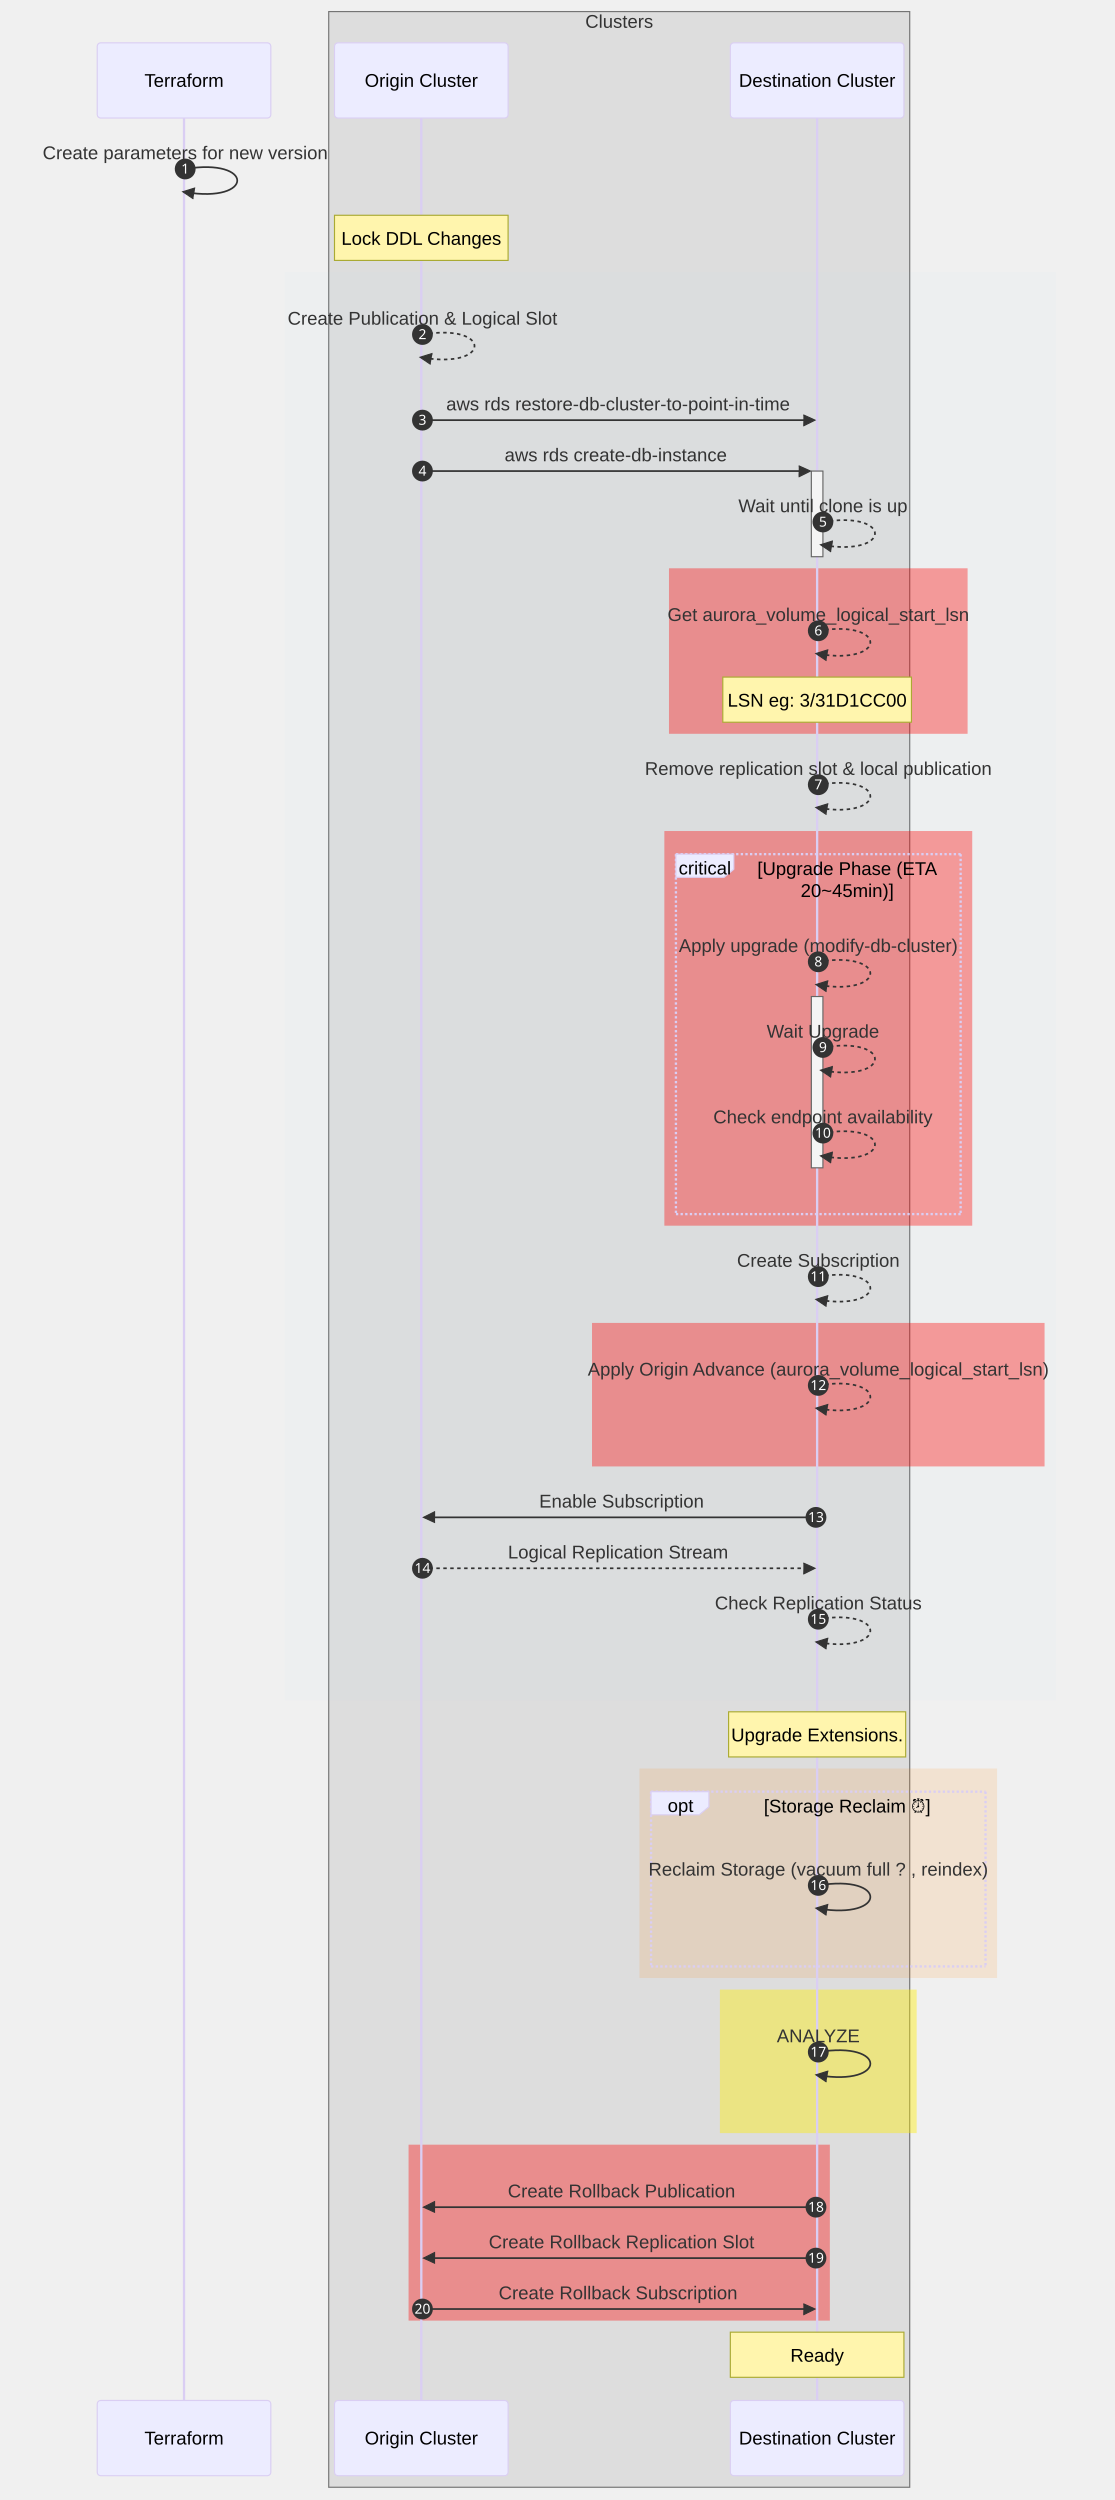
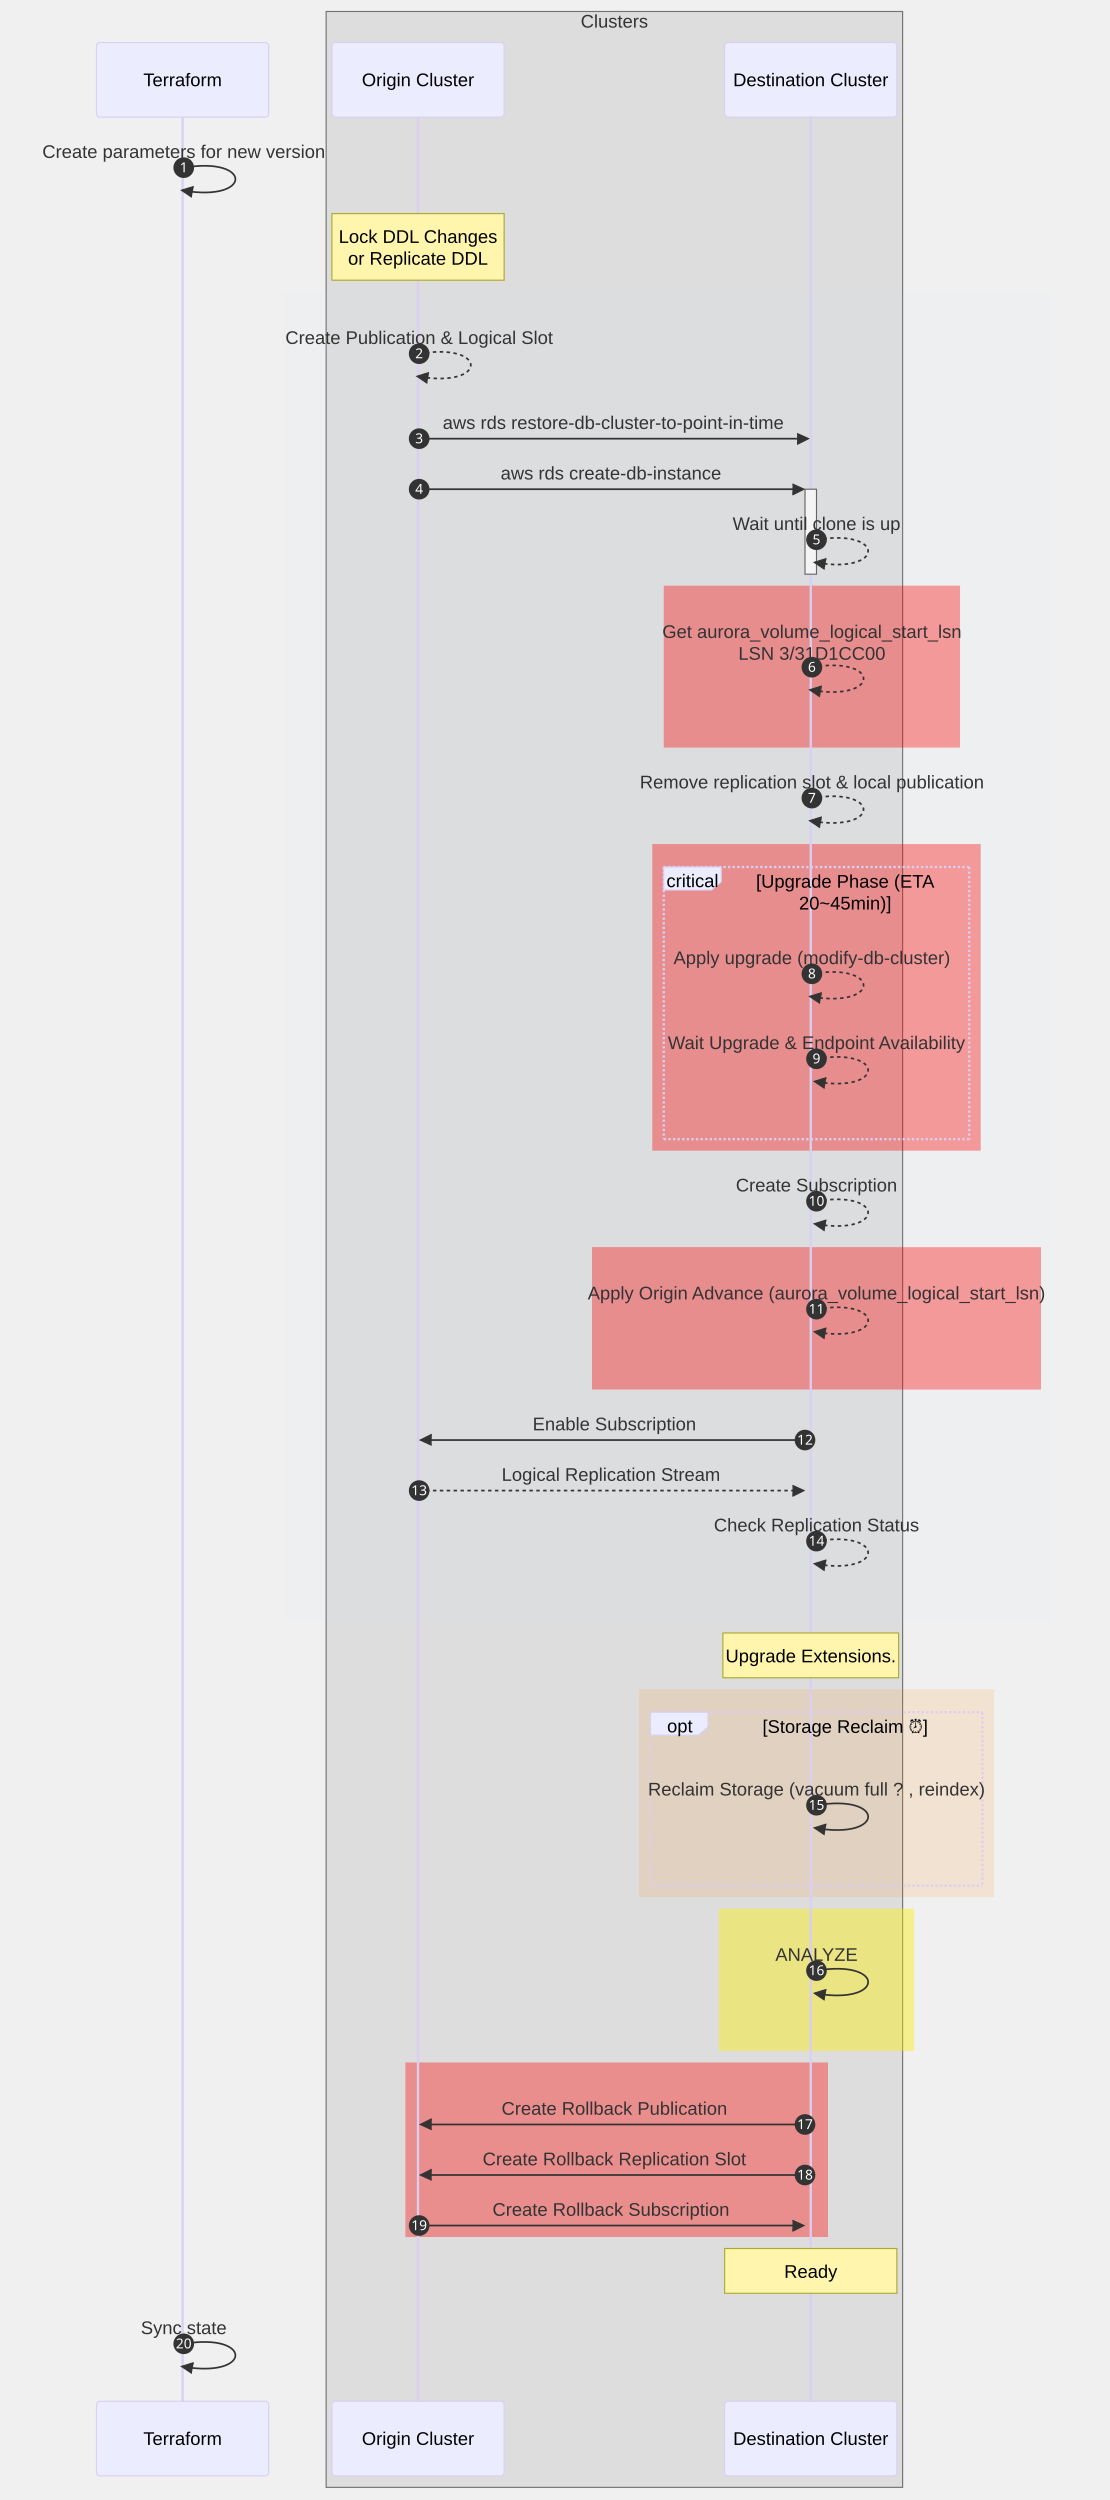
- <svg xmlns="http://www.w3.org/2000/svg" aria-roledescription="sequence" role="graphics-document document" viewBox="-84 -10 962.5 2160" style="max-width: 962.5px; background-color: transparent;" width="100%" id="my-svg">
-   <g>
-     <rect class="rect" height="2139" width="502" stroke="rgb(0,0,0, 0.5)" fill="rgba(100, 100, 100, 0.14)" y="0" x="200" />
+ <svg xmlns="http://www.w3.org/2000/svg" aria-roledescription="sequence" role="graphics-document document" viewBox="-84 -10 966.5 2177" style="max-width: 966.5px; background-color: transparent;" width="100%" id="my-svg">
+   <g>
+     <rect class="rect" height="2156" width="502" stroke="rgb(0,0,0, 0.5)" fill="rgba(100, 100, 100, 0.14)" y="0" x="200" />
    <text style="text-anchor: middle; font-size: 16px; font-weight: 400;" class="text" alignment-baseline="central" dominant-baseline="central" y="8.5" x="451">
      <tspan dy="0" x="451">Clusters</tspan>
    </text>
  </g>
-   <rect class="rect" height="152" width="364" fill="rgba(255, 2, 2, 0.36)" y="1843" x="269" />
-   <rect class="rect" height="124" width="170" fill="rgba(255, 238, 2, 0.41)" y="1709" x="538" />
-   <rect class="rect" height="181" width="309" fill="rgba(255, 136, 0, 0.13)" y="1518" x="468.5" />
-   <rect class="rect" height="1234" width="666.5" fill="rgba(145, 216, 238, 0.03)" y="225" x="162" />
-   <rect class="rect" height="124" width="391" fill="rgba(255, 2, 2, 0.36)" y="1133" x="427.5" />
-   <rect class="rect" height="341" width="266" fill="rgba(255, 2, 2, 0.36)" y="708" x="490" />
-   <rect class="rect" height="143" width="258" fill="rgba(255, 2, 2, 0.36)" y="481" x="494" />
-   <g>
-     <rect class="actor actor-bottom" ry="3" rx="3" name="Destination" height="65" width="150" stroke="#666" fill="#eaeaea" y="2064" x="547" />
-     <text style="text-anchor: middle; font-size: 16px; font-weight: 400;" class="actor actor-box" alignment-baseline="central" dominant-baseline="central" y="2096.5" x="622">
+   <rect class="rect" height="152" width="368" fill="rgba(255, 2, 2, 0.36)" y="1786" x="269" />
+   <rect class="rect" height="124" width="170" fill="rgba(255, 238, 2, 0.41)" y="1652" x="542" />
+   <rect class="rect" height="181" width="309" fill="rgba(255, 136, 0, 0.13)" y="1461" x="472.5" />
+   <rect class="rect" height="1158" width="670.5" fill="rgba(145, 216, 238, 0.03)" y="244" x="162" />
+   <rect class="rect" height="124" width="391" fill="rgba(255, 2, 2, 0.36)" y="1076" x="431.5" />
+   <rect class="rect" height="267" width="286" fill="rgba(255, 2, 2, 0.36)" y="725" x="484" />
+   <rect class="rect" height="141" width="258" fill="rgba(255, 2, 2, 0.36)" y="500" x="494" />
+   <g>
+     <rect class="actor actor-bottom" ry="3" rx="3" name="Destination" height="65" width="150" stroke="#666" fill="#eaeaea" y="2081" x="547" />
+     <text style="text-anchor: middle; font-size: 16px; font-weight: 400;" class="actor actor-box" alignment-baseline="central" dominant-baseline="central" y="2113.5" x="622">
      <tspan dy="0" x="622">Destination Cluster</tspan>
    </text>
  </g>
  <g>
-     <rect class="actor actor-bottom" ry="3" rx="3" name="Origin" height="65" width="150" stroke="#666" fill="#eaeaea" y="2064" x="205" />
-     <text style="text-anchor: middle; font-size: 16px; font-weight: 400;" class="actor actor-box" alignment-baseline="central" dominant-baseline="central" y="2096.5" x="280">
+     <rect class="actor actor-bottom" ry="3" rx="3" name="Origin" height="65" width="150" stroke="#666" fill="#eaeaea" y="2081" x="205" />
+     <text style="text-anchor: middle; font-size: 16px; font-weight: 400;" class="actor actor-box" alignment-baseline="central" dominant-baseline="central" y="2113.5" x="280">
      <tspan dy="0" x="280">Origin Cluster</tspan>
    </text>
  </g>
  <g>
-     <rect class="actor actor-bottom" ry="3" rx="3" name="Terraform" height="65" width="150" stroke="#666" fill="#eaeaea" y="2064" x="0" />
-     <text style="text-anchor: middle; font-size: 16px; font-weight: 400;" class="actor actor-box" alignment-baseline="central" dominant-baseline="central" y="2096.5" x="75">
+     <rect class="actor actor-bottom" ry="3" rx="3" name="Terraform" height="65" width="150" stroke="#666" fill="#eaeaea" y="2081" x="0" />
+     <text style="text-anchor: middle; font-size: 16px; font-weight: 400;" class="actor actor-box" alignment-baseline="central" dominant-baseline="central" y="2113.5" x="75">
      <tspan dy="0" x="75">Terraform</tspan>
    </text>
  </g>
  <g>
-     <line name="Destination" stroke="#999" stroke-width="0.5px" class="actor-line 200" y2="2064" x2="622" y1="92" x1="622" id="actor2" />
+     <line name="Destination" stroke="#999" stroke-width="0.5px" class="actor-line 200" y2="2081" x2="622" y1="92" x1="622" id="actor2" />
    <g id="root-2">
      <rect class="actor actor-top" ry="3" rx="3" name="Destination" height="65" width="150" stroke="#666" fill="#eaeaea" y="27" x="547" />
      <text style="text-anchor: middle; font-size: 16px; font-weight: 400;" class="actor actor-box" alignment-baseline="central" dominant-baseline="central" y="59.5" x="622">
        <tspan dy="0" x="622">Destination Cluster</tspan>
      </text>
    </g>
  </g>
  <g>
-     <line name="Origin" stroke="#999" stroke-width="0.5px" class="actor-line 200" y2="2064" x2="280" y1="92" x1="280" id="actor1" />
+     <line name="Origin" stroke="#999" stroke-width="0.5px" class="actor-line 200" y2="2081" x2="280" y1="92" x1="280" id="actor1" />
    <g id="root-1">
      <rect class="actor actor-top" ry="3" rx="3" name="Origin" height="65" width="150" stroke="#666" fill="#eaeaea" y="27" x="205" />
      <text style="text-anchor: middle; font-size: 16px; font-weight: 400;" class="actor actor-box" alignment-baseline="central" dominant-baseline="central" y="59.5" x="280">
        <tspan dy="0" x="280">Origin Cluster</tspan>
      </text>
    </g>
  </g>
  <g>
-     <line name="Terraform" stroke="#999" stroke-width="0.5px" class="actor-line 200" y2="2064" x2="75" y1="92" x1="75" id="actor0" />
+     <line name="Terraform" stroke="#999" stroke-width="0.5px" class="actor-line 200" y2="2081" x2="75" y1="92" x1="75" id="actor0" />
    <g id="root-0">
      <rect class="actor actor-top" ry="3" rx="3" name="Terraform" height="65" width="150" stroke="#666" fill="#eaeaea" y="27" x="0" />
      <text style="text-anchor: middle; font-size: 16px; font-weight: 400;" class="actor actor-box" alignment-baseline="central" dominant-baseline="central" y="59.5" x="75">
        <tspan dy="0" x="75">Terraform</tspan>
      </text>
    </g>
  </g>
  <style>#my-svg{font-family:"trebuchet ms",verdana,arial,sans-serif;font-size:16px;fill:#333;}#my-svg .error-icon{fill:#552222;}#my-svg .error-text{fill:#552222;stroke:#552222;}#my-svg .edge-thickness-normal{stroke-width:1px;}#my-svg .edge-thickness-thick{stroke-width:3.5px;}#my-svg .edge-pattern-solid{stroke-dasharray:0;}#my-svg .edge-thickness-invisible{stroke-width:0;fill:none;}#my-svg .edge-pattern-dashed{stroke-dasharray:3;}#my-svg .edge-pattern-dotted{stroke-dasharray:2;}#my-svg .marker{fill:#333333;stroke:#333333;}#my-svg .marker.cross{stroke:#333333;}#my-svg svg{font-family:"trebuchet ms",verdana,arial,sans-serif;font-size:16px;}#my-svg p{margin:0;}#my-svg .actor{stroke:hsl(259.626, 59.777%, 87.902%);fill:#ECECFF;}#my-svg text.actor&gt;tspan{fill:black;stroke:none;}#my-svg .actor-line{stroke:hsl(259.626, 59.777%, 87.902%);}#my-svg .messageLine0{stroke-width:1.5;stroke-dasharray:none;stroke:#333;}#my-svg .messageLine1{stroke-width:1.5;stroke-dasharray:2,2;stroke:#333;}#my-svg #arrowhead path{fill:#333;stroke:#333;}#my-svg .sequenceNumber{fill:white;}#my-svg #sequencenumber{fill:#333;}#my-svg #crosshead path{fill:#333;stroke:#333;}#my-svg .messageText{fill:#333;stroke:none;}#my-svg .labelBox{stroke:hsl(259.626, 59.777%, 87.902%);fill:#ECECFF;}#my-svg .labelText,#my-svg .labelText&gt;tspan{fill:black;stroke:none;}#my-svg .loopText,#my-svg .loopText&gt;tspan{fill:black;stroke:none;}#my-svg .loopLine{stroke-width:2px;stroke-dasharray:2,2;stroke:hsl(259.626, 59.777%, 87.902%);fill:hsl(259.626, 59.777%, 87.902%);}#my-svg .note{stroke:#aaaa33;fill:#fff5ad;}#my-svg .noteText,#my-svg .noteText&gt;tspan{fill:black;stroke:none;}#my-svg .activation0{fill:#f4f4f4;stroke:#666;}#my-svg .activation1{fill:#f4f4f4;stroke:#666;}#my-svg .activation2{fill:#f4f4f4;stroke:#666;}#my-svg .actorPopupMenu{position:absolute;}#my-svg .actorPopupMenuPanel{position:absolute;fill:#ECECFF;box-shadow:0px 8px 16px 0px rgba(0,0,0,0.2);filter:drop-shadow(3px 5px 2px rgb(0 0 0 / 0.4));}#my-svg .actor-man line{stroke:hsl(259.626, 59.777%, 87.902%);fill:#ECECFF;}#my-svg .actor-man circle,#my-svg line{stroke:hsl(259.626, 59.777%, 87.902%);fill:#ECECFF;stroke-width:2px;}#my-svg :root{--mermaid-font-family:"trebuchet ms",verdana,arial,sans-serif;}</style>
  <g />
  <defs>
    <symbol height="24" width="24" id="computer">
      <path d="M2 2v13h20v-13h-20zm18 11h-16v-9h16v9zm-10.228 6l.466-1h3.524l.467 1h-4.457zm14.228 3h-24l2-6h2.104l-1.33 4h18.45l-1.297-4h2.073l2 6zm-5-10h-14v-7h14v7z" transform="scale(.5)" />
    </symbol>
  </defs>
  <defs>
    <symbol clip-rule="evenodd" fill-rule="evenodd" id="database">
      <path d="M12.258.001l.256.004.255.005.253.008.251.01.249.012.247.015.246.016.242.019.241.02.239.023.236.024.233.027.231.028.229.031.225.032.223.034.22.036.217.038.214.04.211.041.208.043.205.045.201.046.198.048.194.05.191.051.187.053.183.054.18.056.175.057.172.059.168.06.163.061.16.063.155.064.15.066.074.033.073.033.071.034.07.034.069.035.068.035.067.035.066.035.064.036.064.036.062.036.06.036.06.037.058.037.058.037.055.038.055.038.053.038.052.038.051.039.05.039.048.039.047.039.045.04.044.04.043.04.041.04.04.041.039.041.037.041.036.041.034.041.033.042.032.042.03.042.029.042.027.042.026.043.024.043.023.043.021.043.02.043.018.044.017.043.015.044.013.044.012.044.011.045.009.044.007.045.006.045.004.045.002.045.001.045v17l-.001.045-.002.045-.004.045-.006.045-.007.045-.009.044-.011.045-.012.044-.013.044-.015.044-.017.043-.018.044-.02.043-.021.043-.023.043-.024.043-.026.043-.027.042-.029.042-.03.042-.032.042-.033.042-.034.041-.036.041-.037.041-.039.041-.04.041-.041.04-.043.04-.044.04-.045.04-.047.039-.048.039-.05.039-.051.039-.052.038-.053.038-.055.038-.055.038-.058.037-.058.037-.06.037-.06.036-.062.036-.064.036-.064.036-.066.035-.067.035-.068.035-.069.035-.07.034-.071.034-.073.033-.074.033-.15.066-.155.064-.16.063-.163.061-.168.06-.172.059-.175.057-.18.056-.183.054-.187.053-.191.051-.194.05-.198.048-.201.046-.205.045-.208.043-.211.041-.214.04-.217.038-.22.036-.223.034-.225.032-.229.031-.231.028-.233.027-.236.024-.239.023-.241.02-.242.019-.246.016-.247.015-.249.012-.251.01-.253.008-.255.005-.256.004-.258.001-.258-.001-.256-.004-.255-.005-.253-.008-.251-.01-.249-.012-.247-.015-.245-.016-.243-.019-.241-.02-.238-.023-.236-.024-.234-.027-.231-.028-.228-.031-.226-.032-.223-.034-.22-.036-.217-.038-.214-.04-.211-.041-.208-.043-.204-.045-.201-.046-.198-.048-.195-.05-.19-.051-.187-.053-.184-.054-.179-.056-.176-.057-.172-.059-.167-.06-.164-.061-.159-.063-.155-.064-.151-.066-.074-.033-.072-.033-.072-.034-.07-.034-.069-.035-.068-.035-.067-.035-.066-.035-.064-.036-.063-.036-.062-.036-.061-.036-.06-.037-.058-.037-.057-.037-.056-.038-.055-.038-.053-.038-.052-.038-.051-.039-.049-.039-.049-.039-.046-.039-.046-.04-.044-.04-.043-.04-.041-.04-.04-.041-.039-.041-.037-.041-.036-.041-.034-.041-.033-.042-.032-.042-.03-.042-.029-.042-.027-.042-.026-.043-.024-.043-.023-.043-.021-.043-.02-.043-.018-.044-.017-.043-.015-.044-.013-.044-.012-.044-.011-.045-.009-.044-.007-.045-.006-.045-.004-.045-.002-.045-.001-.045v-17l.001-.045.002-.045.004-.045.006-.045.007-.045.009-.044.011-.045.012-.044.013-.044.015-.044.017-.043.018-.044.02-.043.021-.043.023-.043.024-.043.026-.043.027-.042.029-.042.03-.042.032-.042.033-.042.034-.041.036-.041.037-.041.039-.041.04-.041.041-.04.043-.04.044-.04.046-.04.046-.039.049-.039.049-.039.051-.039.052-.038.053-.038.055-.038.056-.038.057-.037.058-.037.06-.037.061-.036.062-.036.063-.036.064-.036.066-.035.067-.035.068-.035.069-.035.07-.034.072-.034.072-.033.074-.033.151-.066.155-.064.159-.063.164-.061.167-.06.172-.059.176-.057.179-.056.184-.054.187-.053.19-.051.195-.05.198-.048.201-.046.204-.045.208-.043.211-.041.214-.04.217-.038.22-.036.223-.034.226-.032.228-.031.231-.028.234-.027.236-.024.238-.023.241-.02.243-.019.245-.016.247-.015.249-.012.251-.01.253-.008.255-.005.256-.004.258-.001.258.001zm-9.258 20.499v.01l.001.021.003.021.004.022.005.021.006.022.007.022.009.023.01.022.011.023.012.023.013.023.015.023.016.024.017.023.018.024.019.024.021.024.022.025.023.024.024.025.052.049.056.05.061.051.066.051.07.051.075.051.079.052.084.052.088.052.092.052.097.052.102.051.105.052.11.052.114.051.119.051.123.051.127.05.131.05.135.05.139.048.144.049.147.047.152.047.155.047.16.045.163.045.167.043.171.043.176.041.178.041.183.039.187.039.19.037.194.035.197.035.202.033.204.031.209.03.212.029.216.027.219.025.222.024.226.021.23.02.233.018.236.016.24.015.243.012.246.01.249.008.253.005.256.004.259.001.26-.001.257-.004.254-.005.25-.008.247-.011.244-.012.241-.014.237-.016.233-.018.231-.021.226-.021.224-.024.22-.026.216-.027.212-.028.21-.031.205-.031.202-.034.198-.034.194-.036.191-.037.187-.039.183-.04.179-.04.175-.042.172-.043.168-.044.163-.045.16-.046.155-.046.152-.047.148-.048.143-.049.139-.049.136-.05.131-.05.126-.05.123-.051.118-.052.114-.051.11-.052.106-.052.101-.052.096-.052.092-.052.088-.053.083-.051.079-.052.074-.052.07-.051.065-.051.06-.051.056-.05.051-.05.023-.024.023-.025.021-.024.02-.024.019-.024.018-.024.017-.024.015-.023.014-.024.013-.023.012-.023.01-.023.01-.022.008-.022.006-.022.006-.022.004-.022.004-.021.001-.021.001-.021v-4.127l-.077.055-.08.053-.083.054-.085.053-.087.052-.09.052-.093.051-.095.05-.097.05-.1.049-.102.049-.105.048-.106.047-.109.047-.111.046-.114.045-.115.045-.118.044-.12.043-.122.042-.124.042-.126.041-.128.04-.13.04-.132.038-.134.038-.135.037-.138.037-.139.035-.142.035-.143.034-.144.033-.147.032-.148.031-.15.03-.151.03-.153.029-.154.027-.156.027-.158.026-.159.025-.161.024-.162.023-.163.022-.165.021-.166.02-.167.019-.169.018-.169.017-.171.016-.173.015-.173.014-.175.013-.175.012-.177.011-.178.01-.179.008-.179.008-.181.006-.182.005-.182.004-.184.003-.184.002h-.37l-.184-.002-.184-.003-.182-.004-.182-.005-.181-.006-.179-.008-.179-.008-.178-.01-.176-.011-.176-.012-.175-.013-.173-.014-.172-.015-.171-.016-.17-.017-.169-.018-.167-.019-.166-.02-.165-.021-.163-.022-.162-.023-.161-.024-.159-.025-.157-.026-.156-.027-.155-.027-.153-.029-.151-.03-.15-.03-.148-.031-.146-.032-.145-.033-.143-.034-.141-.035-.14-.035-.137-.037-.136-.037-.134-.038-.132-.038-.13-.04-.128-.04-.126-.041-.124-.042-.122-.042-.12-.044-.117-.043-.116-.045-.113-.045-.112-.046-.109-.047-.106-.047-.105-.048-.102-.049-.1-.049-.097-.05-.095-.05-.093-.052-.09-.051-.087-.052-.085-.053-.083-.054-.08-.054-.077-.054v4.127zm0-5.654v.011l.001.021.003.021.004.021.005.022.006.022.007.022.009.022.01.022.011.023.012.023.013.023.015.024.016.023.017.024.018.024.019.024.021.024.022.024.023.025.024.024.052.05.056.05.061.05.066.051.07.051.075.052.079.051.084.052.088.052.092.052.097.052.102.052.105.052.11.051.114.051.119.052.123.05.127.051.131.05.135.049.139.049.144.048.147.048.152.047.155.046.16.045.163.045.167.044.171.042.176.042.178.04.183.04.187.038.19.037.194.036.197.034.202.033.204.032.209.03.212.028.216.027.219.025.222.024.226.022.23.02.233.018.236.016.24.014.243.012.246.01.249.008.253.006.256.003.259.001.26-.001.257-.003.254-.006.25-.008.247-.01.244-.012.241-.015.237-.016.233-.018.231-.02.226-.022.224-.024.22-.025.216-.027.212-.029.21-.03.205-.032.202-.033.198-.035.194-.036.191-.037.187-.039.183-.039.179-.041.175-.042.172-.043.168-.044.163-.045.16-.045.155-.047.152-.047.148-.048.143-.048.139-.05.136-.049.131-.05.126-.051.123-.051.118-.051.114-.052.11-.052.106-.052.101-.052.096-.052.092-.052.088-.052.083-.052.079-.052.074-.051.07-.052.065-.051.06-.05.056-.051.051-.049.023-.025.023-.024.021-.025.02-.024.019-.024.018-.024.017-.024.015-.023.014-.023.013-.024.012-.022.01-.023.01-.023.008-.022.006-.022.006-.022.004-.021.004-.022.001-.021.001-.021v-4.139l-.077.054-.08.054-.083.054-.085.052-.087.053-.09.051-.093.051-.095.051-.097.05-.1.049-.102.049-.105.048-.106.047-.109.047-.111.046-.114.045-.115.044-.118.044-.12.044-.122.042-.124.042-.126.041-.128.04-.13.039-.132.039-.134.038-.135.037-.138.036-.139.036-.142.035-.143.033-.144.033-.147.033-.148.031-.15.03-.151.03-.153.028-.154.028-.156.027-.158.026-.159.025-.161.024-.162.023-.163.022-.165.021-.166.02-.167.019-.169.018-.169.017-.171.016-.173.015-.173.014-.175.013-.175.012-.177.011-.178.009-.179.009-.179.007-.181.007-.182.005-.182.004-.184.003-.184.002h-.37l-.184-.002-.184-.003-.182-.004-.182-.005-.181-.007-.179-.007-.179-.009-.178-.009-.176-.011-.176-.012-.175-.013-.173-.014-.172-.015-.171-.016-.17-.017-.169-.018-.167-.019-.166-.02-.165-.021-.163-.022-.162-.023-.161-.024-.159-.025-.157-.026-.156-.027-.155-.028-.153-.028-.151-.03-.15-.03-.148-.031-.146-.033-.145-.033-.143-.033-.141-.035-.14-.036-.137-.036-.136-.037-.134-.038-.132-.039-.13-.039-.128-.04-.126-.041-.124-.042-.122-.043-.12-.043-.117-.044-.116-.044-.113-.046-.112-.046-.109-.046-.106-.047-.105-.048-.102-.049-.1-.049-.097-.05-.095-.051-.093-.051-.09-.051-.087-.053-.085-.052-.083-.054-.08-.054-.077-.054v4.139zm0-5.666v.011l.001.02.003.022.004.021.005.022.006.021.007.022.009.023.01.022.011.023.012.023.013.023.015.023.016.024.017.024.018.023.019.024.021.025.022.024.023.024.024.025.052.05.056.05.061.05.066.051.07.051.075.052.079.051.084.052.088.052.092.052.097.052.102.052.105.051.11.052.114.051.119.051.123.051.127.05.131.05.135.05.139.049.144.048.147.048.152.047.155.046.16.045.163.045.167.043.171.043.176.042.178.04.183.04.187.038.19.037.194.036.197.034.202.033.204.032.209.03.212.028.216.027.219.025.222.024.226.021.23.02.233.018.236.017.24.014.243.012.246.01.249.008.253.006.256.003.259.001.26-.001.257-.003.254-.006.25-.008.247-.01.244-.013.241-.014.237-.016.233-.018.231-.02.226-.022.224-.024.22-.025.216-.027.212-.029.21-.03.205-.032.202-.033.198-.035.194-.036.191-.037.187-.039.183-.039.179-.041.175-.042.172-.043.168-.044.163-.045.16-.045.155-.047.152-.047.148-.048.143-.049.139-.049.136-.049.131-.051.126-.05.123-.051.118-.052.114-.051.11-.052.106-.052.101-.052.096-.052.092-.052.088-.052.083-.052.079-.052.074-.052.07-.051.065-.051.06-.051.056-.05.051-.049.023-.025.023-.025.021-.024.02-.024.019-.024.018-.024.017-.024.015-.023.014-.024.013-.023.012-.023.01-.022.01-.023.008-.022.006-.022.006-.022.004-.022.004-.021.001-.021.001-.021v-4.153l-.077.054-.08.054-.083.053-.085.053-.087.053-.09.051-.093.051-.095.051-.097.05-.1.049-.102.048-.105.048-.106.048-.109.046-.111.046-.114.046-.115.044-.118.044-.12.043-.122.043-.124.042-.126.041-.128.04-.13.039-.132.039-.134.038-.135.037-.138.036-.139.036-.142.034-.143.034-.144.033-.147.032-.148.032-.15.03-.151.03-.153.028-.154.028-.156.027-.158.026-.159.024-.161.024-.162.023-.163.023-.165.021-.166.02-.167.019-.169.018-.169.017-.171.016-.173.015-.173.014-.175.013-.175.012-.177.01-.178.01-.179.009-.179.007-.181.006-.182.006-.182.004-.184.003-.184.001-.185.001-.185-.001-.184-.001-.184-.003-.182-.004-.182-.006-.181-.006-.179-.007-.179-.009-.178-.01-.176-.01-.176-.012-.175-.013-.173-.014-.172-.015-.171-.016-.17-.017-.169-.018-.167-.019-.166-.02-.165-.021-.163-.023-.162-.023-.161-.024-.159-.024-.157-.026-.156-.027-.155-.028-.153-.028-.151-.03-.15-.03-.148-.032-.146-.032-.145-.033-.143-.034-.141-.034-.14-.036-.137-.036-.136-.037-.134-.038-.132-.039-.13-.039-.128-.041-.126-.041-.124-.041-.122-.043-.12-.043-.117-.044-.116-.044-.113-.046-.112-.046-.109-.046-.106-.048-.105-.048-.102-.048-.1-.05-.097-.049-.095-.051-.093-.051-.09-.052-.087-.052-.085-.053-.083-.053-.08-.054-.077-.054v4.153zm8.74-8.179l-.257.004-.254.005-.25.008-.247.011-.244.012-.241.014-.237.016-.233.018-.231.021-.226.022-.224.023-.22.026-.216.027-.212.028-.21.031-.205.032-.202.033-.198.034-.194.036-.191.038-.187.038-.183.04-.179.041-.175.042-.172.043-.168.043-.163.045-.16.046-.155.046-.152.048-.148.048-.143.048-.139.049-.136.05-.131.05-.126.051-.123.051-.118.051-.114.052-.11.052-.106.052-.101.052-.096.052-.092.052-.088.052-.083.052-.079.052-.074.051-.07.052-.065.051-.06.05-.056.05-.051.05-.023.025-.023.024-.021.024-.02.025-.019.024-.018.024-.017.023-.015.024-.014.023-.013.023-.012.023-.01.023-.01.022-.008.022-.006.023-.006.021-.004.022-.004.021-.001.021-.001.021.001.021.001.021.004.021.004.022.006.021.006.023.008.022.01.022.01.023.012.023.013.023.014.023.015.024.017.023.018.024.019.024.02.025.021.024.023.024.023.025.051.05.056.05.06.05.065.051.07.052.074.051.079.052.083.052.088.052.092.052.096.052.101.052.106.052.11.052.114.052.118.051.123.051.126.051.131.05.136.05.139.049.143.048.148.048.152.048.155.046.16.046.163.045.168.043.172.043.175.042.179.041.183.04.187.038.191.038.194.036.198.034.202.033.205.032.21.031.212.028.216.027.22.026.224.023.226.022.231.021.233.018.237.016.241.014.244.012.247.011.25.008.254.005.257.004.26.001.26-.001.257-.004.254-.005.25-.008.247-.011.244-.012.241-.014.237-.016.233-.018.231-.021.226-.022.224-.023.22-.026.216-.027.212-.028.21-.031.205-.032.202-.033.198-.034.194-.036.191-.038.187-.038.183-.04.179-.041.175-.042.172-.043.168-.043.163-.045.16-.046.155-.046.152-.048.148-.048.143-.048.139-.049.136-.05.131-.05.126-.051.123-.051.118-.051.114-.052.11-.052.106-.052.101-.052.096-.052.092-.052.088-.052.083-.052.079-.052.074-.051.07-.052.065-.051.06-.05.056-.05.051-.05.023-.025.023-.024.021-.024.02-.025.019-.024.018-.024.017-.023.015-.024.014-.023.013-.023.012-.023.01-.023.01-.022.008-.022.006-.023.006-.021.004-.022.004-.021.001-.021.001-.021-.001-.021-.001-.021-.004-.021-.004-.022-.006-.021-.006-.023-.008-.022-.01-.022-.01-.023-.012-.023-.013-.023-.014-.023-.015-.024-.017-.023-.018-.024-.019-.024-.02-.025-.021-.024-.023-.024-.023-.025-.051-.05-.056-.05-.06-.05-.065-.051-.07-.052-.074-.051-.079-.052-.083-.052-.088-.052-.092-.052-.096-.052-.101-.052-.106-.052-.11-.052-.114-.052-.118-.051-.123-.051-.126-.051-.131-.05-.136-.05-.139-.049-.143-.048-.148-.048-.152-.048-.155-.046-.16-.046-.163-.045-.168-.043-.172-.043-.175-.042-.179-.041-.183-.04-.187-.038-.191-.038-.194-.036-.198-.034-.202-.033-.205-.032-.21-.031-.212-.028-.216-.027-.22-.026-.224-.023-.226-.022-.231-.021-.233-.018-.237-.016-.241-.014-.244-.012-.247-.011-.25-.008-.254-.005-.257-.004-.26-.001-.26.001z" transform="scale(.5)" />
    </symbol>
  </defs>
  <defs>
    <symbol height="24" width="24" id="clock">
      <path d="M12 2c5.514 0 10 4.486 10 10s-4.486 10-10 10-10-4.486-10-10 4.486-10 10-10zm0-2c-6.627 0-12 5.373-12 12s5.373 12 12 12 12-5.373 12-12-5.373-12-12-12zm5.848 12.459c.202.038.202.333.001.372-1.907.361-6.045 1.111-6.547 1.111-.719 0-1.301-.582-1.301-1.301 0-.512.77-5.447 1.125-7.445.034-.192.312-.181.343.014l.985 6.238 5.394 1.011z" transform="scale(.5)" />
    </symbol>
  </defs>
  <defs>
    <marker orient="auto-start-reverse" markerHeight="12" markerWidth="12" markerUnits="userSpaceOnUse" refY="5" refX="7.9" id="arrowhead">
      <path d="M -1 0 L 10 5 L 0 10 z" />
    </marker>
  </defs>
  <defs>
    <marker refY="4.5" refX="4" orient="auto" markerHeight="8" markerWidth="15" id="crosshead">
      <path style="stroke-dasharray: 0, 0;" d="M 1,2 L 6,7 M 6,2 L 1,7" stroke-width="1pt" stroke="#000000" fill="none" />
    </marker>
  </defs>
  <defs>
    <marker orient="auto" markerHeight="28" markerWidth="20" refY="7" refX="15.5" id="filled-head">
      <path d="M 18,7 L9,13 L14,7 L9,1 Z" />
    </marker>
  </defs>
  <defs>
    <marker orient="auto" markerHeight="40" markerWidth="60" refY="15" refX="15" id="sequencenumber">
      <circle r="6" cy="15" cx="15" />
    </marker>
  </defs>
  <g>
-     <rect class="note" height="39" width="150" stroke="#666" fill="#EDF2AE" y="176" x="205" />
+     <rect class="note" height="58" width="150" stroke="#666" fill="#EDF2AE" y="176" x="205" />
    <text style="font-size: 16px; font-weight: 400;" dy="1em" class="noteText" alignment-baseline="middle" dominant-baseline="middle" text-anchor="middle" y="181" x="280">
-       <tspan x="280">Lock DDL Changes</tspan>
-     </text>
-   </g>
-   <g>
-     <rect class="activation0" height="74" width="10" stroke="#666" fill="#EDF2AE" y="397" x="617" />
-   </g>
-   <g>
-     <rect class="note" height="39" width="163" stroke="#666" fill="#EDF2AE" y="575" x="540.5" />
-     <text style="font-size: 16px; font-weight: 400;" dy="1em" class="noteText" alignment-baseline="middle" dominant-baseline="middle" text-anchor="middle" y="580" x="622">
-       <tspan x="622">LSN eg: 3/31D1CC00</tspan>
-     </text>
-   </g>
-   <g>
-     <rect class="activation0" height="148" width="10" stroke="#666" fill="#EDF2AE" y="851" x="617" />
-   </g>
-   <g>
-     <line class="loopLine" y2="728" x2="746" y1="728" x1="500" />
-     <line class="loopLine" y2="1039" x2="746" y1="728" x1="746" />
-     <line class="loopLine" y2="1039" x2="746" y1="1039" x1="500" />
-     <line class="loopLine" y2="1039" x2="500" y1="728" x1="500" />
-     <polygon class="labelBox" points="500,728 550,728 550,741 541.6,748 500,748" />
-     <text style="font-size: 16px; font-weight: 400;" class="labelText" alignment-baseline="middle" dominant-baseline="middle" text-anchor="middle" y="741" x="525">critical</text>
-     <text style="font-size: 16px; font-weight: 400;" class="loopText" text-anchor="middle" y="746" x="648">
-       <tspan x="648">[Upgrade Phase (ETA</tspan>
-     </text>
-     <text style="font-size: 16px; font-weight: 400;" class="loopText" text-anchor="middle" y="765" x="648">
-       <tspan x="648">20~45min)]</tspan>
-     </text>
-   </g>
-   <g>
-     <rect class="note" height="39" width="153" stroke="#666" fill="#EDF2AE" y="1469" x="545.5" />
-     <text style="font-size: 16px; font-weight: 400;" dy="1em" class="noteText" alignment-baseline="middle" dominant-baseline="middle" text-anchor="middle" y="1474" x="622">
+       <tspan x="280">Lock DDL Changes </tspan>
+     </text>
+     <text style="font-size: 16px; font-weight: 400;" dy="1em" class="noteText" alignment-baseline="middle" dominant-baseline="middle" text-anchor="middle" y="200" x="280">
+       <tspan x="280"> or Replicate DDL</tspan>
+     </text>
+   </g>
+   <g>
+     <rect class="activation0" height="74" width="10" stroke="#666" fill="#EDF2AE" y="416" x="617" />
+   </g>
+   <g />
+   <g>
+     <line class="loopLine" y2="745" x2="760" y1="745" x1="494" />
+     <line class="loopLine" y2="982" x2="760" y1="745" x1="760" />
+     <line class="loopLine" y2="982" x2="760" y1="982" x1="494" />
+     <line class="loopLine" y2="982" x2="494" y1="745" x1="494" />
+     <polygon class="labelBox" points="494,745 544,745 544,758 535.6,765 494,765" />
+     <text style="font-size: 16px; font-weight: 400;" class="labelText" alignment-baseline="middle" dominant-baseline="middle" text-anchor="middle" y="758" x="519">critical</text>
+     <text style="font-size: 16px; font-weight: 400;" class="loopText" text-anchor="middle" y="763" x="652">
+       <tspan x="652">[Upgrade Phase (ETA</tspan>
+     </text>
+     <text style="font-size: 16px; font-weight: 400;" class="loopText" text-anchor="middle" y="782" x="652">
+       <tspan x="652">20~45min)]</tspan>
+     </text>
+   </g>
+   <g>
+     <rect class="note" height="39" width="153" stroke="#666" fill="#EDF2AE" y="1412" x="545.5" />
+     <text style="font-size: 16px; font-weight: 400;" dy="1em" class="noteText" alignment-baseline="middle" dominant-baseline="middle" text-anchor="middle" y="1417" x="622">
      <tspan x="622">Upgrade Extensions.</tspan>
    </text>
  </g>
  <g>
-     <line class="loopLine" y2="1538" x2="767.5" y1="1538" x1="478.5" />
-     <line class="loopLine" y2="1689" x2="767.5" y1="1538" x1="767.5" />
-     <line class="loopLine" y2="1689" x2="767.5" y1="1689" x1="478.5" />
-     <line class="loopLine" y2="1689" x2="478.5" y1="1538" x1="478.5" />
-     <polygon class="labelBox" points="478.5,1538 528.5,1538 528.5,1551 520.1,1558 478.5,1558" />
-     <text style="font-size: 16px; font-weight: 400;" class="labelText" alignment-baseline="middle" dominant-baseline="middle" text-anchor="middle" y="1551" x="504">opt</text>
-     <text style="font-size: 16px; font-weight: 400;" class="loopText" text-anchor="middle" y="1556" x="648">
-       <tspan x="648">[Storage Reclaim ⏰]</tspan>
-     </text>
-   </g>
-   <g>
-     <rect class="note" height="39" width="150" stroke="#666" fill="#EDF2AE" y="2005" x="547" />
-     <text style="font-size: 16px; font-weight: 400;" dy="1em" class="noteText" alignment-baseline="middle" dominant-baseline="middle" text-anchor="middle" y="2010" x="622">
+     <line class="loopLine" y2="1481" x2="771.5" y1="1481" x1="482.5" />
+     <line class="loopLine" y2="1632" x2="771.5" y1="1481" x1="771.5" />
+     <line class="loopLine" y2="1632" x2="771.5" y1="1632" x1="482.5" />
+     <line class="loopLine" y2="1632" x2="482.5" y1="1481" x1="482.5" />
+     <polygon class="labelBox" points="482.5,1481 532.5,1481 532.5,1494 524.1,1501 482.5,1501" />
+     <text style="font-size: 16px; font-weight: 400;" class="labelText" alignment-baseline="middle" dominant-baseline="middle" text-anchor="middle" y="1494" x="508">opt</text>
+     <text style="font-size: 16px; font-weight: 400;" class="loopText" text-anchor="middle" y="1499" x="652">
+       <tspan x="652">[Storage Reclaim ⏰]</tspan>
+     </text>
+   </g>
+   <g>
+     <rect class="note" height="39" width="150" stroke="#666" fill="#EDF2AE" y="1948" x="547" />
+     <text style="font-size: 16px; font-weight: 400;" dy="1em" class="noteText" alignment-baseline="middle" dominant-baseline="middle" text-anchor="middle" y="1953" x="622">
      <tspan x="622">Ready</tspan>
    </text>
  </g>
  <text style="font-size: 16px; font-weight: 400;" dy="1em" class="messageText" alignment-baseline="middle" dominant-baseline="middle" text-anchor="middle" y="107" x="76">Create parameters for new version</text>
  <path style="fill: none;" marker-start="url(#sequencenumber)" marker-end="url(#arrowhead)" stroke="none" stroke-width="2" class="messageLine0" d="M 76,136 C 136,126 136,166 76,156" />
  <text class="sequenceNumber" text-anchor="middle" font-size="12px" font-family="sans-serif" y="140" x="76">1</text>
-   <text style="font-size: 16px; font-weight: 400;" dy="1em" class="messageText" alignment-baseline="middle" dominant-baseline="middle" text-anchor="middle" y="250" x="281">Create Publication &amp; Logical Slot</text>
-   <path style="stroke-dasharray: 3, 3; fill: none;" marker-start="url(#sequencenumber)" marker-end="url(#arrowhead)" stroke="none" stroke-width="2" class="messageLine1" d="M 281,279 C 341,269 341,309 281,299" />
-   <text class="sequenceNumber" text-anchor="middle" font-size="12px" font-family="sans-serif" y="283" x="281">2</text>
-   <text style="font-size: 16px; font-weight: 400;" dy="1em" class="messageText" alignment-baseline="middle" dominant-baseline="middle" text-anchor="middle" y="324" x="450">aws rds restore-db-cluster-to-point-in-time</text>
-   <line style="fill: none;" marker-start="url(#sequencenumber)" marker-end="url(#arrowhead)" stroke="none" stroke-width="2" class="messageLine0" y2="353" x2="618" y1="353" x1="281" />
-   <text class="sequenceNumber" text-anchor="middle" font-size="12px" font-family="sans-serif" y="357" x="281">3</text>
-   <text style="font-size: 16px; font-weight: 400;" dy="1em" class="messageText" alignment-baseline="middle" dominant-baseline="middle" text-anchor="middle" y="368" x="448">aws rds create-db-instance</text>
-   <line style="fill: none;" marker-start="url(#sequencenumber)" marker-end="url(#arrowhead)" stroke="none" stroke-width="2" class="messageLine0" y2="397" x2="614" y1="397" x1="281" />
-   <text class="sequenceNumber" text-anchor="middle" font-size="12px" font-family="sans-serif" y="401" x="281">4</text>
-   <text style="font-size: 16px; font-weight: 400;" dy="1em" class="messageText" alignment-baseline="middle" dominant-baseline="middle" text-anchor="middle" y="412" x="627">Wait until clone is up</text>
-   <path style="stroke-dasharray: 3, 3; fill: none;" marker-start="url(#sequencenumber)" marker-end="url(#arrowhead)" stroke="none" stroke-width="2" class="messageLine1" d="M 627,441 C 687,431 687,471 627,461" />
-   <text class="sequenceNumber" text-anchor="middle" font-size="12px" font-family="sans-serif" y="445" x="627">5</text>
-   <text style="font-size: 16px; font-weight: 400;" dy="1em" class="messageText" alignment-baseline="middle" dominant-baseline="middle" text-anchor="middle" y="506" x="623">Get aurora_volume_logical_start_lsn</text>
-   <path style="stroke-dasharray: 3, 3; fill: none;" marker-start="url(#sequencenumber)" marker-end="url(#arrowhead)" stroke="none" stroke-width="2" class="messageLine1" d="M 623,535 C 683,525 683,565 623,555" />
-   <text class="sequenceNumber" text-anchor="middle" font-size="12px" font-family="sans-serif" y="539" x="623">6</text>
-   <text style="font-size: 16px; font-weight: 400;" dy="1em" class="messageText" alignment-baseline="middle" dominant-baseline="middle" text-anchor="middle" y="639" x="623">Remove replication slot &amp; local publication</text>
-   <path style="stroke-dasharray: 3, 3; fill: none;" marker-start="url(#sequencenumber)" marker-end="url(#arrowhead)" stroke="none" stroke-width="2" class="messageLine1" d="M 623,668 C 683,658 683,698 623,688" />
-   <text class="sequenceNumber" text-anchor="middle" font-size="12px" font-family="sans-serif" y="672" x="623">7</text>
-   <text style="font-size: 16px; font-weight: 400;" dy="1em" class="messageText" alignment-baseline="middle" dominant-baseline="middle" text-anchor="middle" y="792" x="623">Apply upgrade  (modify-db-cluster)</text>
-   <path style="stroke-dasharray: 3, 3; fill: none;" marker-start="url(#sequencenumber)" marker-end="url(#arrowhead)" stroke="none" stroke-width="2" class="messageLine1" d="M 623,821 C 683,811 683,851 623,841" />
-   <text class="sequenceNumber" text-anchor="middle" font-size="12px" font-family="sans-serif" y="825" x="623">8</text>
-   <text style="font-size: 16px; font-weight: 400;" dy="1em" class="messageText" alignment-baseline="middle" dominant-baseline="middle" text-anchor="middle" y="866" x="627">Wait Upgrade</text>
-   <path style="stroke-dasharray: 3, 3; fill: none;" marker-start="url(#sequencenumber)" marker-end="url(#arrowhead)" stroke="none" stroke-width="2" class="messageLine1" d="M 627,895 C 687,885 687,925 627,915" />
-   <text class="sequenceNumber" text-anchor="middle" font-size="12px" font-family="sans-serif" y="899" x="627">9</text>
-   <text style="font-size: 16px; font-weight: 400;" dy="1em" class="messageText" alignment-baseline="middle" dominant-baseline="middle" text-anchor="middle" y="940" x="627">Check endpoint availability</text>
-   <path style="stroke-dasharray: 3, 3; fill: none;" marker-start="url(#sequencenumber)" marker-end="url(#arrowhead)" stroke="none" stroke-width="2" class="messageLine1" d="M 627,969 C 687,959 687,999 627,989" />
-   <text class="sequenceNumber" text-anchor="middle" font-size="12px" font-family="sans-serif" y="973" x="627">10</text>
-   <text style="font-size: 16px; font-weight: 400;" dy="1em" class="messageText" alignment-baseline="middle" dominant-baseline="middle" text-anchor="middle" y="1064" x="623">Create Subscription</text>
-   <path style="stroke-dasharray: 3, 3; fill: none;" marker-start="url(#sequencenumber)" marker-end="url(#arrowhead)" stroke="none" stroke-width="2" class="messageLine1" d="M 623,1093 C 683,1083 683,1123 623,1113" />
-   <text class="sequenceNumber" text-anchor="middle" font-size="12px" font-family="sans-serif" y="1097" x="623">11</text>
-   <text style="font-size: 16px; font-weight: 400;" dy="1em" class="messageText" alignment-baseline="middle" dominant-baseline="middle" text-anchor="middle" y="1158" x="623">Apply Origin Advance (aurora_volume_logical_start_lsn)</text>
-   <path style="stroke-dasharray: 3, 3; fill: none;" marker-start="url(#sequencenumber)" marker-end="url(#arrowhead)" stroke="none" stroke-width="2" class="messageLine1" d="M 623,1187 C 683,1177 683,1217 623,1207" />
-   <text class="sequenceNumber" text-anchor="middle" font-size="12px" font-family="sans-serif" y="1191" x="623">12</text>
-   <text style="font-size: 16px; font-weight: 400;" dy="1em" class="messageText" alignment-baseline="middle" dominant-baseline="middle" text-anchor="middle" y="1272" x="453">Enable Subscription</text>
-   <line style="fill: none;" marker-start="url(#sequencenumber)" marker-end="url(#arrowhead)" stroke="none" stroke-width="2" class="messageLine0" y2="1301" x2="284" y1="1301" x1="621" />
-   <text class="sequenceNumber" text-anchor="middle" font-size="12px" font-family="sans-serif" y="1305" x="621">13</text>
-   <text style="font-size: 16px; font-weight: 400;" dy="1em" class="messageText" alignment-baseline="middle" dominant-baseline="middle" text-anchor="middle" y="1316" x="450">Logical Replication Stream</text>
-   <line style="stroke-dasharray: 3, 3; fill: none;" marker-start="url(#sequencenumber)" marker-end="url(#arrowhead)" stroke="none" stroke-width="2" class="messageLine1" y2="1345" x2="618" y1="1345" x1="281" />
-   <text class="sequenceNumber" text-anchor="middle" font-size="12px" font-family="sans-serif" y="1349" x="281">14</text>
-   <text style="font-size: 16px; font-weight: 400;" dy="1em" class="messageText" alignment-baseline="middle" dominant-baseline="middle" text-anchor="middle" y="1360" x="623">Check Replication Status</text>
-   <path style="stroke-dasharray: 3, 3; fill: none;" marker-start="url(#sequencenumber)" marker-end="url(#arrowhead)" stroke="none" stroke-width="2" class="messageLine1" d="M 623,1389 C 683,1379 683,1419 623,1409" />
-   <text class="sequenceNumber" text-anchor="middle" font-size="12px" font-family="sans-serif" y="1393" x="623">15</text>
-   <text style="font-size: 16px; font-weight: 400;" dy="1em" class="messageText" alignment-baseline="middle" dominant-baseline="middle" text-anchor="middle" y="1590" x="623">Reclaim Storage (vacuum full ? , reindex)</text>
-   <path style="fill: none;" marker-start="url(#sequencenumber)" marker-end="url(#arrowhead)" stroke="none" stroke-width="2" class="messageLine0" d="M 623,1619 C 683,1609 683,1649 623,1639" />
-   <text class="sequenceNumber" text-anchor="middle" font-size="12px" font-family="sans-serif" y="1623" x="623">16</text>
-   <text style="font-size: 16px; font-weight: 400;" dy="1em" class="messageText" alignment-baseline="middle" dominant-baseline="middle" text-anchor="middle" y="1734" x="623">ANALYZE</text>
-   <path style="fill: none;" marker-start="url(#sequencenumber)" marker-end="url(#arrowhead)" stroke="none" stroke-width="2" class="messageLine0" d="M 623,1763 C 683,1753 683,1793 623,1783" />
-   <text class="sequenceNumber" text-anchor="middle" font-size="12px" font-family="sans-serif" y="1767" x="623">17</text>
-   <text style="font-size: 16px; font-weight: 400;" dy="1em" class="messageText" alignment-baseline="middle" dominant-baseline="middle" text-anchor="middle" y="1868" x="453">Create Rollback Publication</text>
-   <line style="fill: none;" marker-start="url(#sequencenumber)" marker-end="url(#arrowhead)" stroke="none" stroke-width="2" class="messageLine0" y2="1897" x2="284" y1="1897" x1="621" />
-   <text class="sequenceNumber" text-anchor="middle" font-size="12px" font-family="sans-serif" y="1901" x="621">18</text>
-   <text style="font-size: 16px; font-weight: 400;" dy="1em" class="messageText" alignment-baseline="middle" dominant-baseline="middle" text-anchor="middle" y="1912" x="453">Create Rollback Replication Slot</text>
-   <line style="fill: none;" marker-start="url(#sequencenumber)" marker-end="url(#arrowhead)" stroke="none" stroke-width="2" class="messageLine0" y2="1941" x2="284" y1="1941" x1="621" />
-   <text class="sequenceNumber" text-anchor="middle" font-size="12px" font-family="sans-serif" y="1945" x="621">19</text>
-   <text style="font-size: 16px; font-weight: 400;" dy="1em" class="messageText" alignment-baseline="middle" dominant-baseline="middle" text-anchor="middle" y="1956" x="450">Create Rollback Subscription</text>
-   <line style="fill: none;" marker-start="url(#sequencenumber)" marker-end="url(#arrowhead)" stroke="none" stroke-width="2" class="messageLine0" y2="1985" x2="618" y1="1985" x1="281" />
-   <text class="sequenceNumber" text-anchor="middle" font-size="12px" font-family="sans-serif" y="1989" x="281">20</text>
+   <text style="font-size: 16px; font-weight: 400;" dy="1em" class="messageText" alignment-baseline="middle" dominant-baseline="middle" text-anchor="middle" y="269" x="281">Create Publication &amp; Logical Slot</text>
+   <path style="stroke-dasharray: 3, 3; fill: none;" marker-start="url(#sequencenumber)" marker-end="url(#arrowhead)" stroke="none" stroke-width="2" class="messageLine1" d="M 281,298 C 341,288 341,328 281,318" />
+   <text class="sequenceNumber" text-anchor="middle" font-size="12px" font-family="sans-serif" y="302" x="281">2</text>
+   <text style="font-size: 16px; font-weight: 400;" dy="1em" class="messageText" alignment-baseline="middle" dominant-baseline="middle" text-anchor="middle" y="343" x="450">aws rds restore-db-cluster-to-point-in-time</text>
+   <line style="fill: none;" marker-start="url(#sequencenumber)" marker-end="url(#arrowhead)" stroke="none" stroke-width="2" class="messageLine0" y2="372" x2="618" y1="372" x1="281" />
+   <text class="sequenceNumber" text-anchor="middle" font-size="12px" font-family="sans-serif" y="376" x="281">3</text>
+   <text style="font-size: 16px; font-weight: 400;" dy="1em" class="messageText" alignment-baseline="middle" dominant-baseline="middle" text-anchor="middle" y="387" x="448">aws rds create-db-instance</text>
+   <line style="fill: none;" marker-start="url(#sequencenumber)" marker-end="url(#arrowhead)" stroke="none" stroke-width="2" class="messageLine0" y2="416" x2="614" y1="416" x1="281" />
+   <text class="sequenceNumber" text-anchor="middle" font-size="12px" font-family="sans-serif" y="420" x="281">4</text>
+   <text style="font-size: 16px; font-weight: 400;" dy="1em" class="messageText" alignment-baseline="middle" dominant-baseline="middle" text-anchor="middle" y="431" x="627">Wait until clone is up</text>
+   <path style="stroke-dasharray: 3, 3; fill: none;" marker-start="url(#sequencenumber)" marker-end="url(#arrowhead)" stroke="none" stroke-width="2" class="messageLine1" d="M 627,460 C 687,450 687,490 627,480" />
+   <text class="sequenceNumber" text-anchor="middle" font-size="12px" font-family="sans-serif" y="464" x="627">5</text>
+   <text style="font-size: 16px; font-weight: 400;" dy="1em" class="messageText" alignment-baseline="middle" dominant-baseline="middle" text-anchor="middle" y="525" x="623">Get aurora_volume_logical_start_lsn </text>
+   <text style="font-size: 16px; font-weight: 400;" dy="1em" class="messageText" alignment-baseline="middle" dominant-baseline="middle" text-anchor="middle" y="544" x="623"> LSN 3/31D1CC00</text>
+   <path style="stroke-dasharray: 3, 3; fill: none;" marker-start="url(#sequencenumber)" marker-end="url(#arrowhead)" stroke="none" stroke-width="2" class="messageLine1" d="M 623,571 C 683,561 683,601 623,591" />
+   <text class="sequenceNumber" text-anchor="middle" font-size="12px" font-family="sans-serif" y="575" x="623">6</text>
+   <text style="font-size: 16px; font-weight: 400;" dy="1em" class="messageText" alignment-baseline="middle" dominant-baseline="middle" text-anchor="middle" y="656" x="623">Remove replication slot &amp; local publication</text>
+   <path style="stroke-dasharray: 3, 3; fill: none;" marker-start="url(#sequencenumber)" marker-end="url(#arrowhead)" stroke="none" stroke-width="2" class="messageLine1" d="M 623,685 C 683,675 683,715 623,705" />
+   <text class="sequenceNumber" text-anchor="middle" font-size="12px" font-family="sans-serif" y="689" x="623">7</text>
+   <text style="font-size: 16px; font-weight: 400;" dy="1em" class="messageText" alignment-baseline="middle" dominant-baseline="middle" text-anchor="middle" y="809" x="623">Apply upgrade  (modify-db-cluster)</text>
+   <path style="stroke-dasharray: 3, 3; fill: none;" marker-start="url(#sequencenumber)" marker-end="url(#arrowhead)" stroke="none" stroke-width="2" class="messageLine1" d="M 623,838 C 683,828 683,868 623,858" />
+   <text class="sequenceNumber" text-anchor="middle" font-size="12px" font-family="sans-serif" y="842" x="623">8</text>
+   <text style="font-size: 16px; font-weight: 400;" dy="1em" class="messageText" alignment-baseline="middle" dominant-baseline="middle" text-anchor="middle" y="883" x="627">Wait Upgrade &amp; Endpoint Availability</text>
+   <path style="stroke-dasharray: 3, 3; fill: none;" marker-start="url(#sequencenumber)" marker-end="url(#arrowhead)" stroke="none" stroke-width="2" class="messageLine1" d="M 627,912 C 687,902 687,942 627,932" />
+   <text class="sequenceNumber" text-anchor="middle" font-size="12px" font-family="sans-serif" y="916" x="627">9</text>
+   <text style="font-size: 16px; font-weight: 400;" dy="1em" class="messageText" alignment-baseline="middle" dominant-baseline="middle" text-anchor="middle" y="1007" x="627">Create Subscription</text>
+   <path style="stroke-dasharray: 3, 3; fill: none;" marker-start="url(#sequencenumber)" marker-end="url(#arrowhead)" stroke="none" stroke-width="2" class="messageLine1" d="M 627,1036 C 687,1026 687,1066 627,1056" />
+   <text class="sequenceNumber" text-anchor="middle" font-size="12px" font-family="sans-serif" y="1040" x="627">10</text>
+   <text style="font-size: 16px; font-weight: 400;" dy="1em" class="messageText" alignment-baseline="middle" dominant-baseline="middle" text-anchor="middle" y="1101" x="627">Apply Origin Advance (aurora_volume_logical_start_lsn)</text>
+   <path style="stroke-dasharray: 3, 3; fill: none;" marker-start="url(#sequencenumber)" marker-end="url(#arrowhead)" stroke="none" stroke-width="2" class="messageLine1" d="M 627,1130 C 687,1120 687,1160 627,1150" />
+   <text class="sequenceNumber" text-anchor="middle" font-size="12px" font-family="sans-serif" y="1134" x="627">11</text>
+   <text style="font-size: 16px; font-weight: 400;" dy="1em" class="messageText" alignment-baseline="middle" dominant-baseline="middle" text-anchor="middle" y="1215" x="451">Enable Subscription</text>
+   <line style="fill: none;" marker-start="url(#sequencenumber)" marker-end="url(#arrowhead)" stroke="none" stroke-width="2" class="messageLine0" y2="1244" x2="284" y1="1244" x1="617" />
+   <text class="sequenceNumber" text-anchor="middle" font-size="12px" font-family="sans-serif" y="1248" x="617">12</text>
+   <text style="font-size: 16px; font-weight: 400;" dy="1em" class="messageText" alignment-baseline="middle" dominant-baseline="middle" text-anchor="middle" y="1259" x="448">Logical Replication Stream</text>
+   <line style="stroke-dasharray: 3, 3; fill: none;" marker-start="url(#sequencenumber)" marker-end="url(#arrowhead)" stroke="none" stroke-width="2" class="messageLine1" y2="1288" x2="614" y1="1288" x1="281" />
+   <text class="sequenceNumber" text-anchor="middle" font-size="12px" font-family="sans-serif" y="1292" x="281">13</text>
+   <text style="font-size: 16px; font-weight: 400;" dy="1em" class="messageText" alignment-baseline="middle" dominant-baseline="middle" text-anchor="middle" y="1303" x="627">Check Replication Status</text>
+   <path style="stroke-dasharray: 3, 3; fill: none;" marker-start="url(#sequencenumber)" marker-end="url(#arrowhead)" stroke="none" stroke-width="2" class="messageLine1" d="M 627,1332 C 687,1322 687,1362 627,1352" />
+   <text class="sequenceNumber" text-anchor="middle" font-size="12px" font-family="sans-serif" y="1336" x="627">14</text>
+   <text style="font-size: 16px; font-weight: 400;" dy="1em" class="messageText" alignment-baseline="middle" dominant-baseline="middle" text-anchor="middle" y="1533" x="627">Reclaim Storage (vacuum full ? , reindex)</text>
+   <path style="fill: none;" marker-start="url(#sequencenumber)" marker-end="url(#arrowhead)" stroke="none" stroke-width="2" class="messageLine0" d="M 627,1562 C 687,1552 687,1592 627,1582" />
+   <text class="sequenceNumber" text-anchor="middle" font-size="12px" font-family="sans-serif" y="1566" x="627">15</text>
+   <text style="font-size: 16px; font-weight: 400;" dy="1em" class="messageText" alignment-baseline="middle" dominant-baseline="middle" text-anchor="middle" y="1677" x="627">ANALYZE</text>
+   <path style="fill: none;" marker-start="url(#sequencenumber)" marker-end="url(#arrowhead)" stroke="none" stroke-width="2" class="messageLine0" d="M 627,1706 C 687,1696 687,1736 627,1726" />
+   <text class="sequenceNumber" text-anchor="middle" font-size="12px" font-family="sans-serif" y="1710" x="627">16</text>
+   <text style="font-size: 16px; font-weight: 400;" dy="1em" class="messageText" alignment-baseline="middle" dominant-baseline="middle" text-anchor="middle" y="1811" x="451">Create Rollback Publication</text>
+   <line style="fill: none;" marker-start="url(#sequencenumber)" marker-end="url(#arrowhead)" stroke="none" stroke-width="2" class="messageLine0" y2="1840" x2="284" y1="1840" x1="617" />
+   <text class="sequenceNumber" text-anchor="middle" font-size="12px" font-family="sans-serif" y="1844" x="617">17</text>
+   <text style="font-size: 16px; font-weight: 400;" dy="1em" class="messageText" alignment-baseline="middle" dominant-baseline="middle" text-anchor="middle" y="1855" x="451">Create Rollback Replication Slot</text>
+   <line style="fill: none;" marker-start="url(#sequencenumber)" marker-end="url(#arrowhead)" stroke="none" stroke-width="2" class="messageLine0" y2="1884" x2="284" y1="1884" x1="617" />
+   <text class="sequenceNumber" text-anchor="middle" font-size="12px" font-family="sans-serif" y="1888" x="617">18</text>
+   <text style="font-size: 16px; font-weight: 400;" dy="1em" class="messageText" alignment-baseline="middle" dominant-baseline="middle" text-anchor="middle" y="1899" x="448">Create Rollback Subscription</text>
+   <line style="fill: none;" marker-start="url(#sequencenumber)" marker-end="url(#arrowhead)" stroke="none" stroke-width="2" class="messageLine0" y2="1928" x2="614" y1="1928" x1="281" />
+   <text class="sequenceNumber" text-anchor="middle" font-size="12px" font-family="sans-serif" y="1932" x="281">19</text>
+   <text style="font-size: 16px; font-weight: 400;" dy="1em" class="messageText" alignment-baseline="middle" dominant-baseline="middle" text-anchor="middle" y="2002" x="76">Sync state</text>
+   <path style="fill: none;" marker-start="url(#sequencenumber)" marker-end="url(#arrowhead)" stroke="none" stroke-width="2" class="messageLine0" d="M 76,2031 C 136,2021 136,2061 76,2051" />
+   <text class="sequenceNumber" text-anchor="middle" font-size="12px" font-family="sans-serif" y="2035" x="76">20</text>
</svg>
